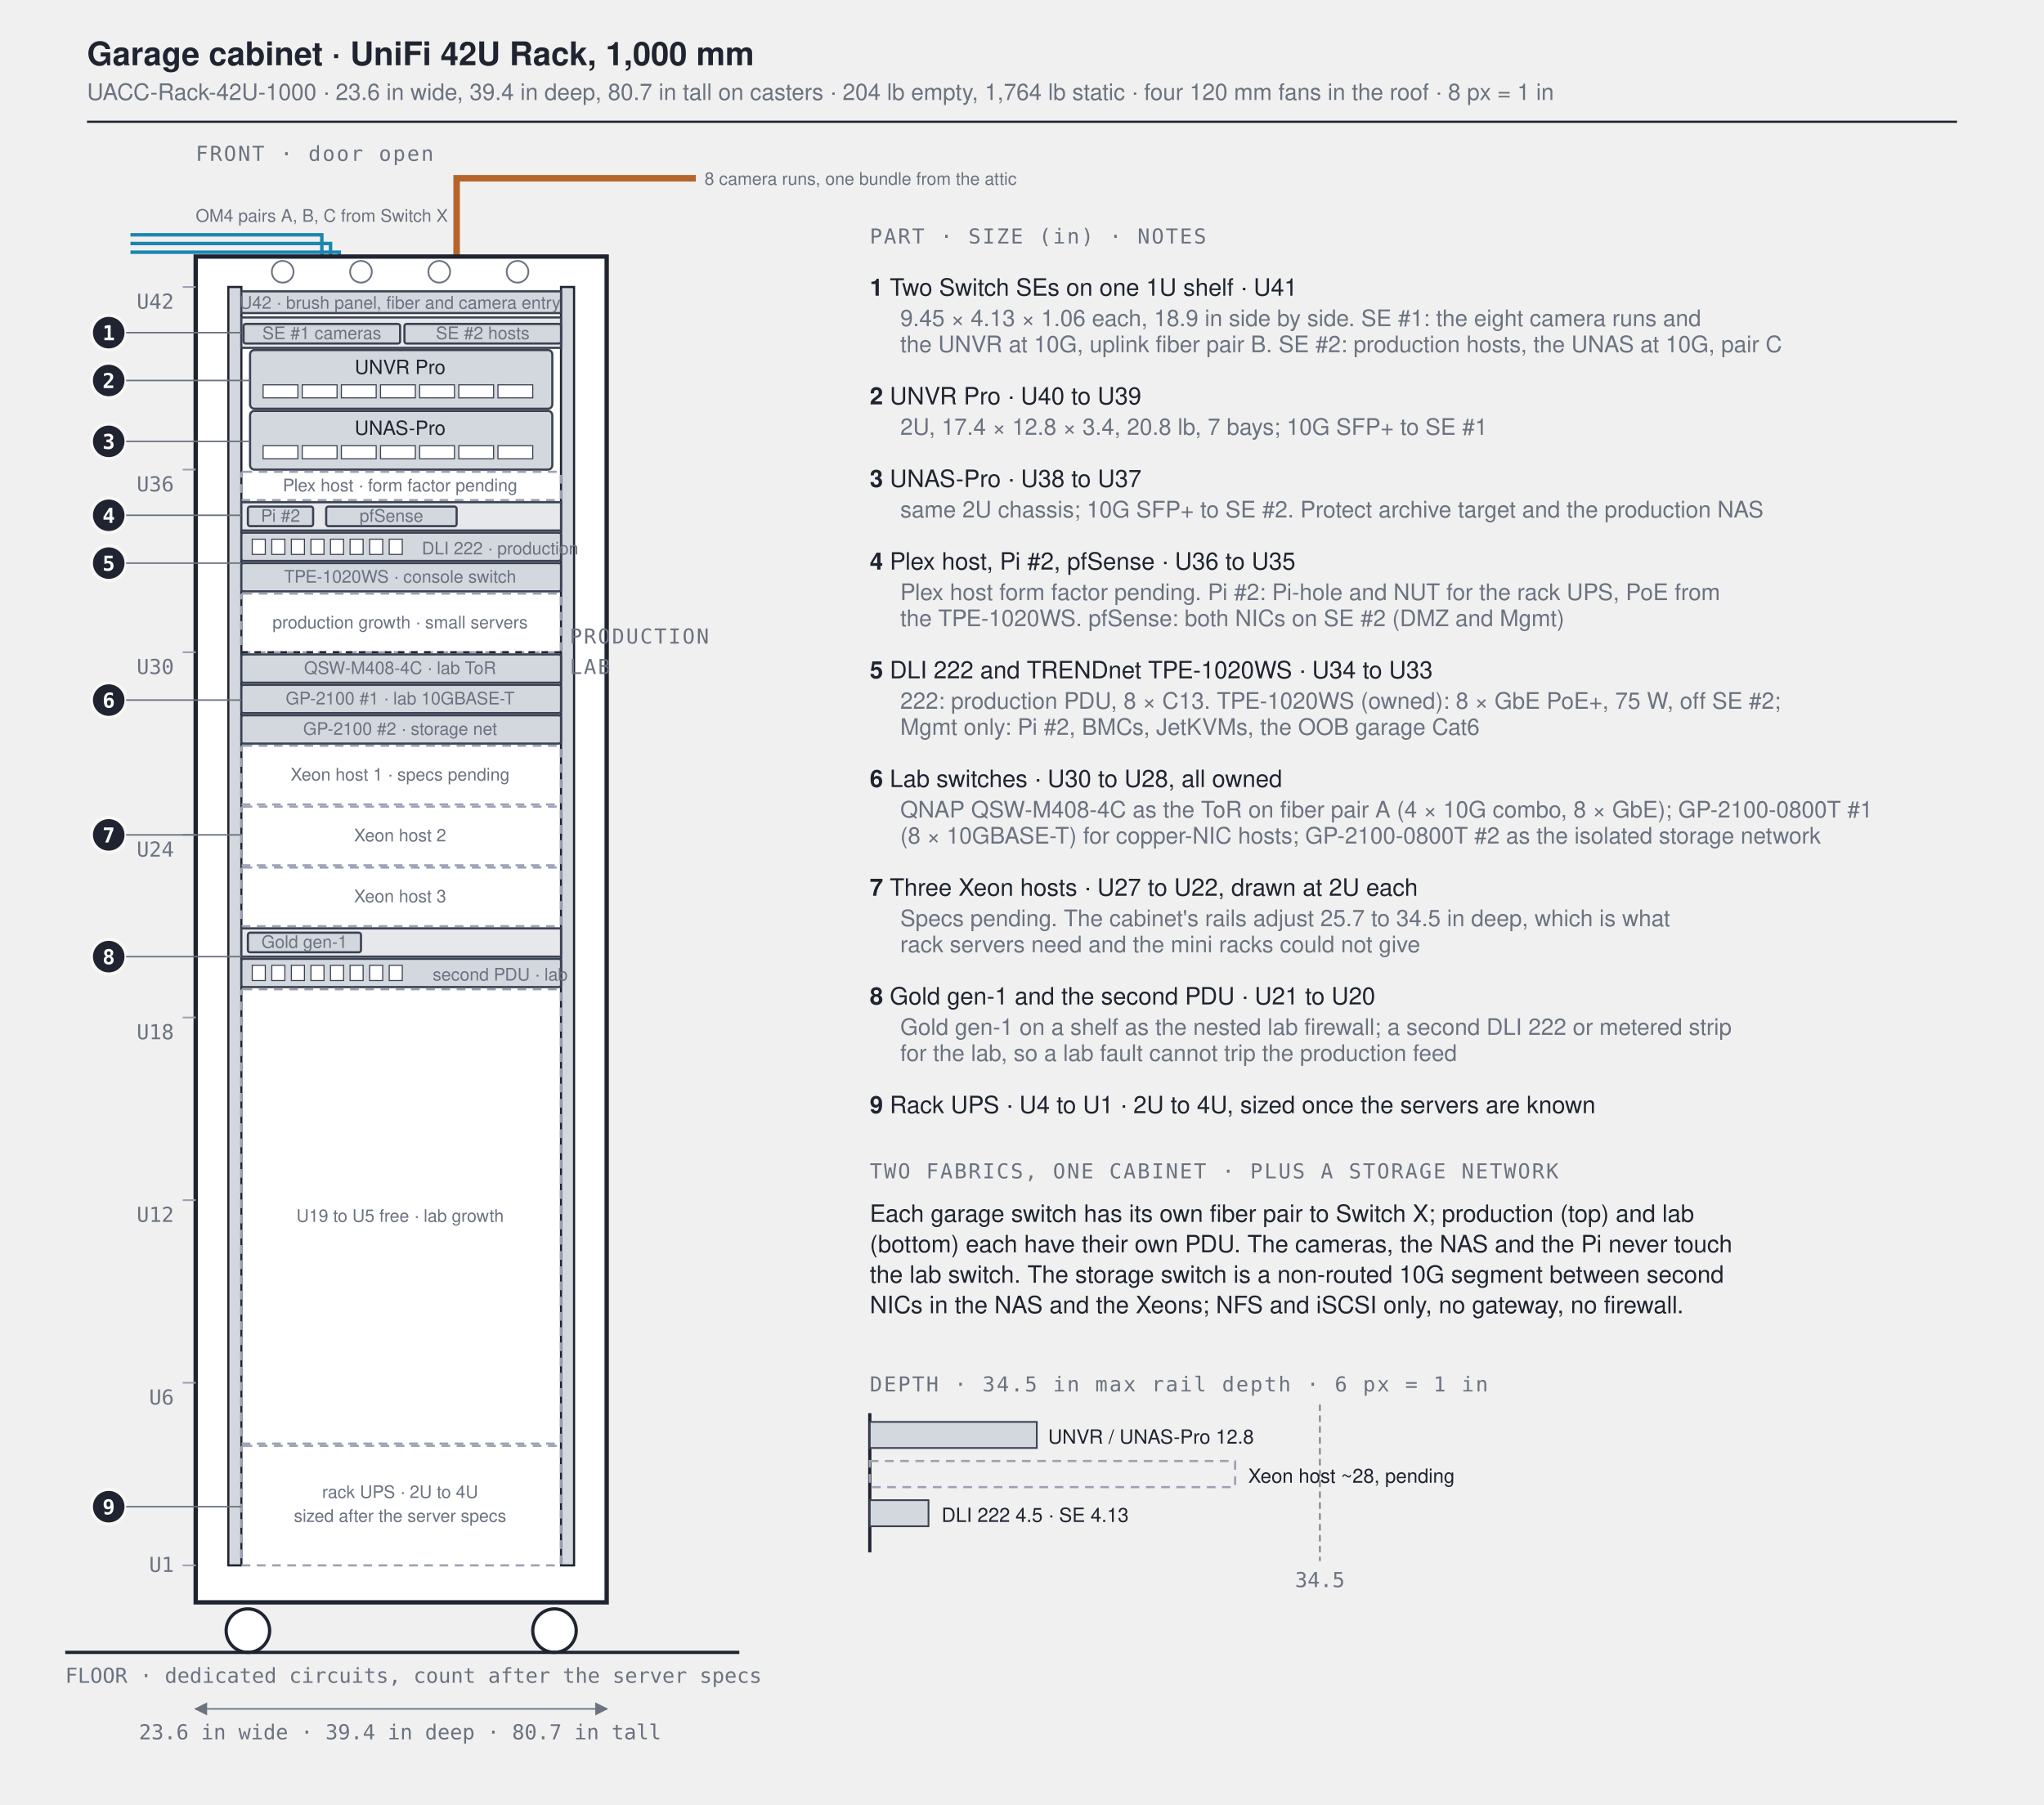
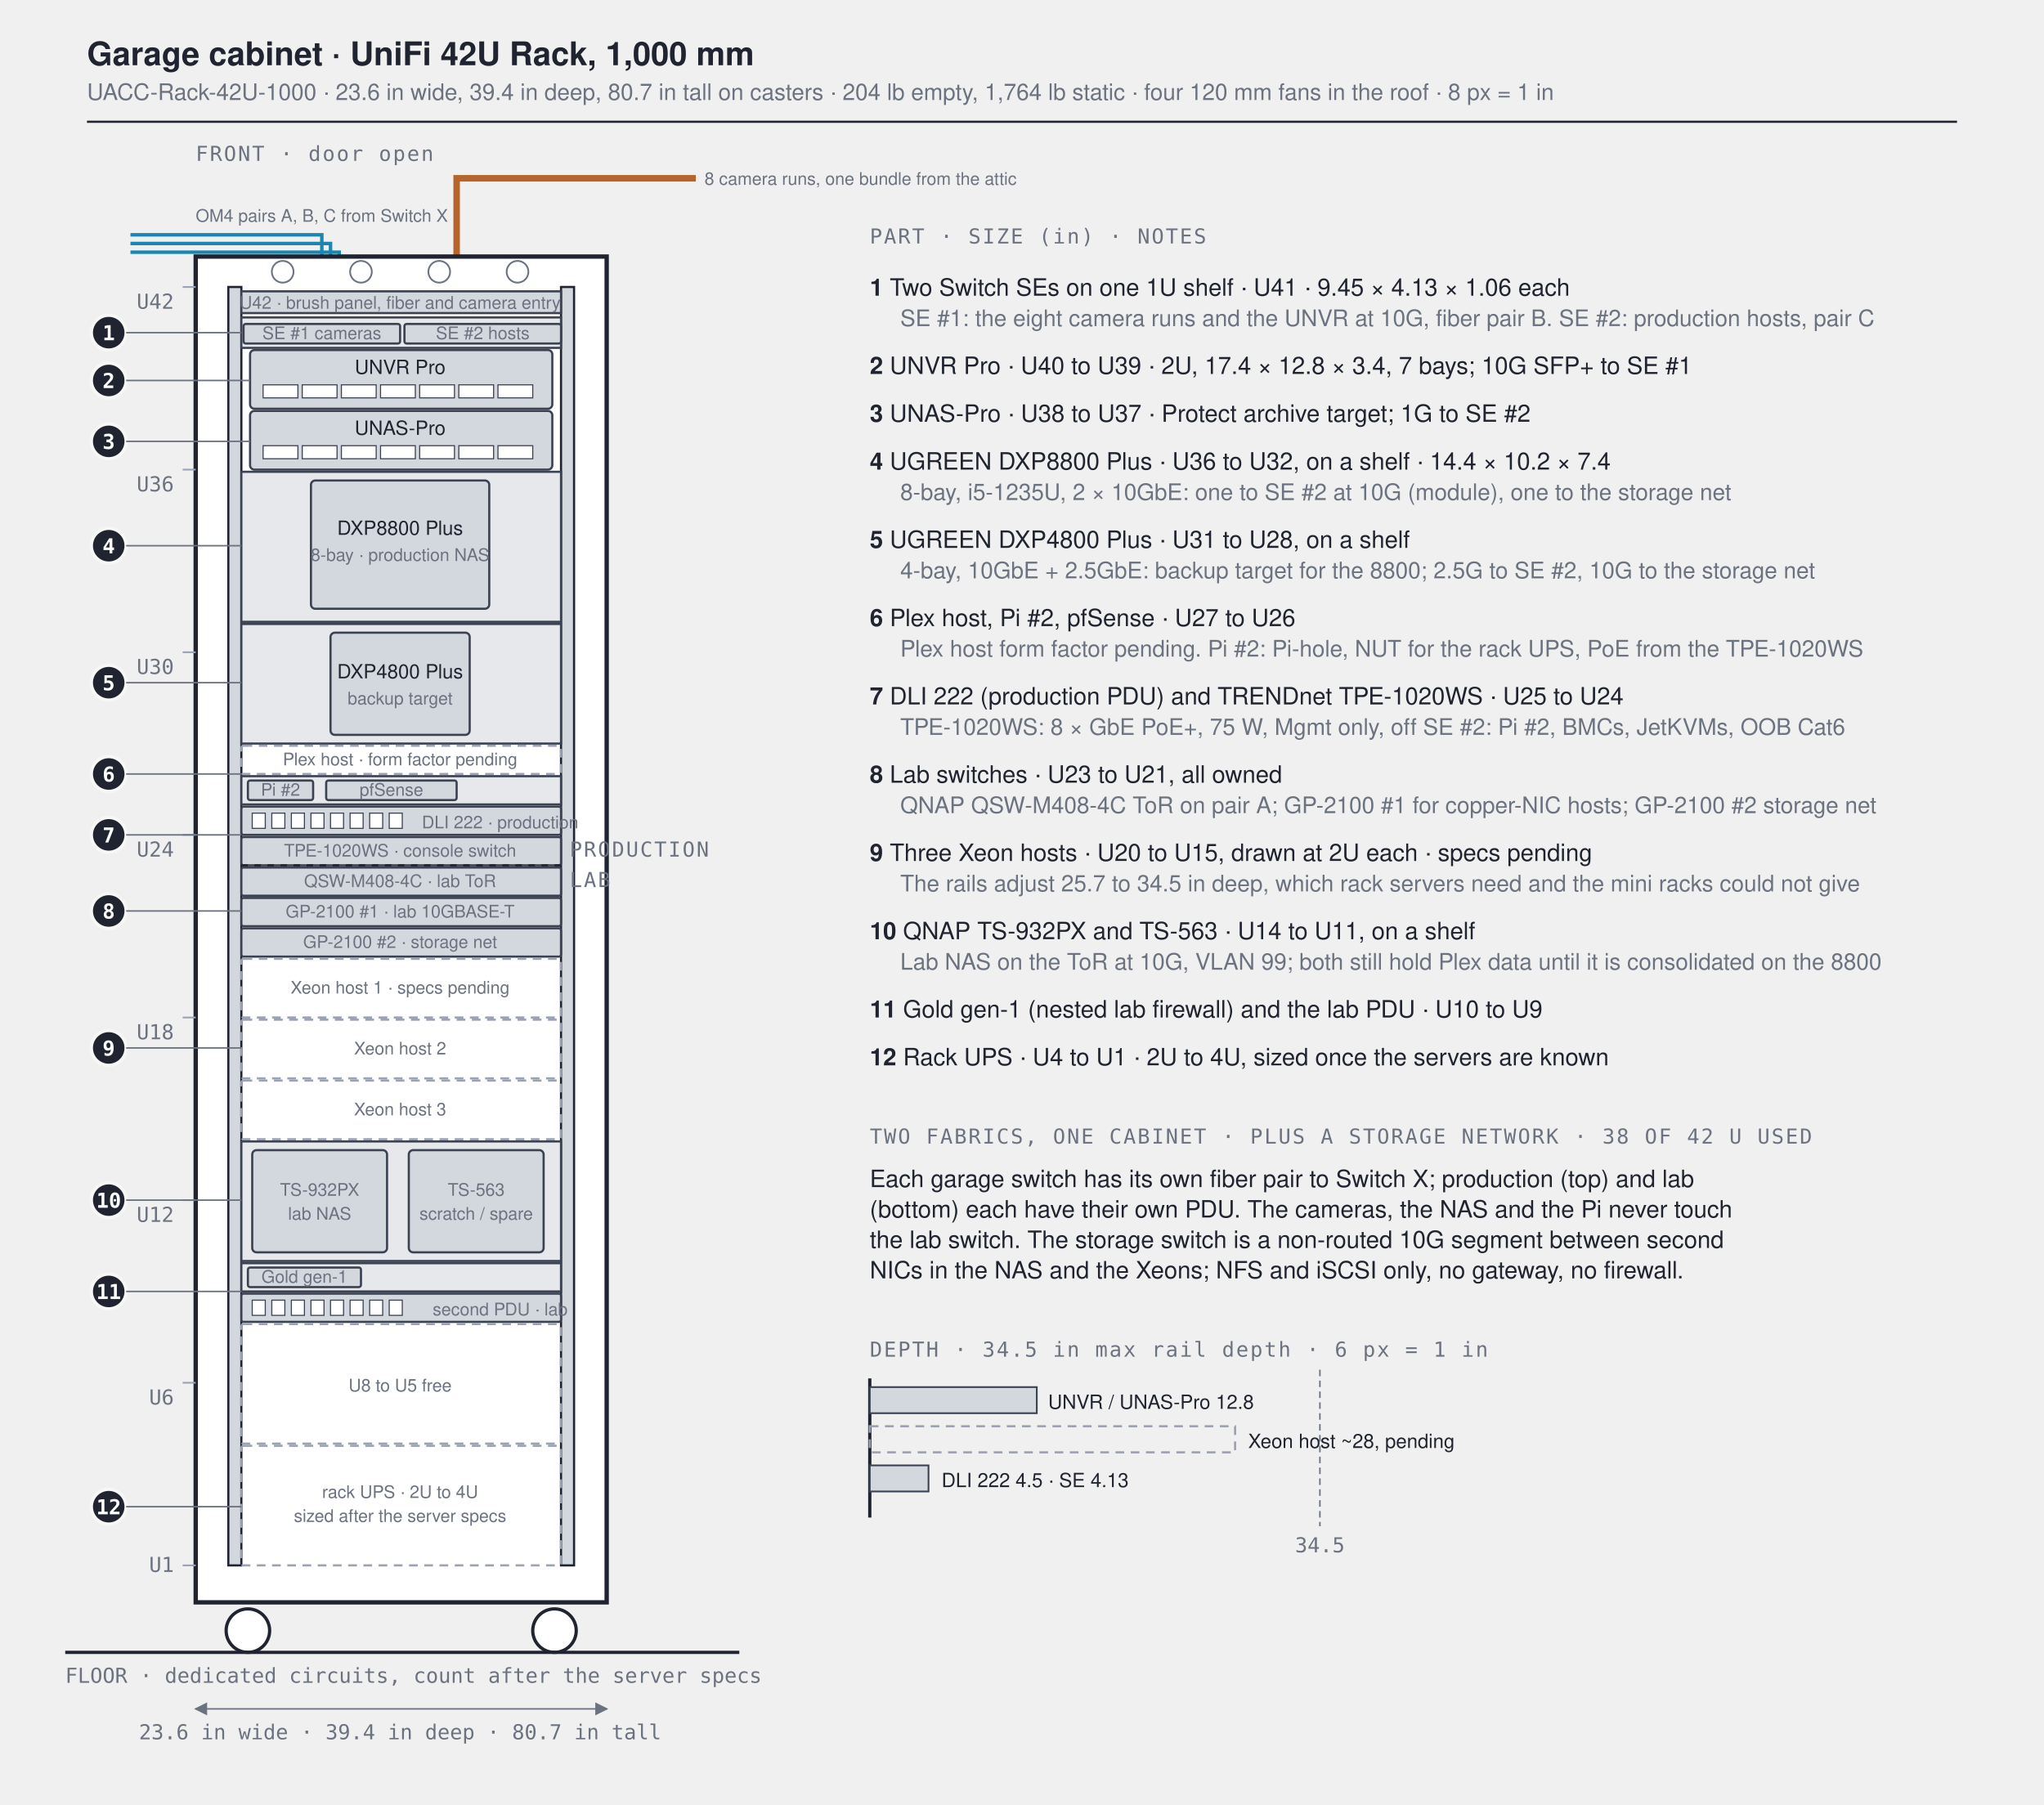
- <svg xmlns="http://www.w3.org/2000/svg" viewBox="0 0 940 830" style="background:#f7f7f5" role="img" aria-label="Shop drawing of the garage cabinet: a UniFi 42U 1,000 mm rack holding two fabrics. Production at the top: both Switch SEs on one shelf, the UNVR Pro, the UNAS-Pro, the Plex host, a Raspberry Pi and the pfSense box, and a DLI 222 PDU. Lab below: the owned QNAP and GiGaPlus lab switches, a storage switch, three Xeon servers, the Gold gen-1 and a second PDU. A rack UPS at the base. Three fiber pairs from the closet and the eight camera runs from the attic enter at the top.">
+ <svg xmlns="http://www.w3.org/2000/svg" viewBox="0 0 940 830" style="background:#f7f7f5" role="img" aria-label="Shop drawing of the garage cabinet: a UniFi 42U 1,000 mm rack holding two fabrics. Production at the top: both Switch SEs on one shelf, the UNVR Pro, the UNAS-Pro, the UGREEN DXP8800 Plus and DXP4800 Plus NAS units, the Plex host, a Raspberry Pi and the pfSense box, a DLI 222 PDU and the TPE-1020WS console switch. Lab below: the owned QNAP and GiGaPlus lab switches, a storage switch, three Xeon servers, two QNAP lab NAS units, the Gold gen-1 and a second PDU. A rack UPS at the base. Three fiber pairs from the closet and the eight camera runs from the attic enter at the top.">
  <style>
  svg { font-family: -apple-system, "Segoe UI", Helvetica, Arial, sans-serif; }
  .t-title { font-size: 15px; font-weight: 600; fill: #1f2430; }
  .t-sub { font-size: 10.5px; fill: #6b7280; }
  .t-key { font-size: 11px; fill: #1f2430; }
  .t-dim { font-family: ui-monospace, SFMono-Regular, Menlo, Consolas, monospace; font-size: 9.5px; fill: #6b7280; }
  .t-h { font-family: ui-monospace, SFMono-Regular, Menlo, Consolas, monospace; font-size: 9.5px; fill: #6b7280; letter-spacing: 0.08em; }
  .t-in { font-size: 9px; fill: #1f2430; }
  .t-in2 { font-size: 8px; fill: #6b7280; }
  .frame { fill: #ffffff; stroke: #1f2430; stroke-width: 2; }
  .post { fill: #d3d7de; stroke: #1f2430; stroke-width: 1; }
  .part { fill: #e6e8ec; stroke: #3b4252; stroke-width: 1; }
  .part-d { fill: #d3d7de; stroke: #3b4252; stroke-width: 1; }
  .ghost { fill: none; stroke: #9aa2b3; stroke-width: 1; stroke-dasharray: 4 3; }
  .tick { stroke: #9aa2b3; stroke-width: 0.8; }
  .cu { stroke: #b5652b; fill: none; }
  .fb { stroke: #1c86b0; fill: none; }
  .callout circle { fill: #1f2430; stroke: #f7f7f5; stroke-width: 1.5; }
  .callout text { fill: #ffffff; font-family: ui-monospace, Menlo, monospace; font-size: 9.5px; font-weight: 600; text-anchor: middle; }
  .lead { stroke: #6b7280; stroke-width: 0.7; }
  .dl { stroke: #6b7280; stroke-width: 0.7; }
  .depth-bar { fill: #d3d7de; stroke: #3b4252; stroke-width: 0.8; }
  .fan { fill: none; stroke: #6b7280; stroke-width: 0.8; }
</style>
  <defs>
    <marker id="ar" viewBox="0 0 8 8" refX="7" refY="4" markerWidth="6" markerHeight="6" markerUnits="userSpaceOnUse" orient="auto-start-reverse">
      <path d="M0,0 L8,4 L0,8 z" fill="#6b7280" />
    </marker>
  </defs>
  <text x="40" y="30" class="t-title">Garage cabinet · UniFi 42U Rack, 1,000 mm</text>
  <text x="40" y="46" class="t-sub">UACC-Rack-42U-1000 · 23.6 in wide, 39.4 in deep, 80.7 in tall on casters · 204 lb empty, 1,764 lb static · four 120 mm fans in the roof · 8 px = 1 in</text>
  <line x1="40" y1="56" x2="900" y2="56" stroke="#1f2430" stroke-width="1" />
  <g transform="translate(90 118)">
    <text x="0" y="-44" class="t-h">FRONT · door open</text>
    <path d="M-30,-10 L58,-10 L58,10" class="fb" stroke-width="1.6" />
    <path d="M-30,-6 L62,-6 L62,10" class="fb" stroke-width="1.6" />
    <path d="M-30,-2 L66,-2 L66,10" class="fb" stroke-width="1.6" />
    <text x="0" y="-16" class="t-in2">OM4 pairs A, B, C from Switch X</text>
    <path d="M230,-36 L120,-36 L120,10" class="cu" stroke-width="3" />
    <text x="234" y="-33" class="t-in2">8 camera runs, one bundle from the attic</text>
    <rect x="0" y="0" width="189" height="619" class="frame" />
    <g class="fan">
      <circle cx="40" cy="7" r="5" />
      <circle cx="76" cy="7" r="5" />
      <circle cx="112" cy="7" r="5" />
      <circle cx="148" cy="7" r="5" />
    </g>
    <circle cx="24" cy="632" r="10" fill="#ffffff" stroke="#1f2430" stroke-width="1.5" />
    <circle cx="165" cy="632" r="10" fill="#ffffff" stroke="#1f2430" stroke-width="1.5" />
    <rect x="15" y="14" width="6" height="588" class="post" />
    <rect x="168" y="14" width="6" height="588" class="post" />
    <g class="tick">
      <line x1="-6" y1="14" x2="0" y2="14" />
      <line x1="-6" y1="98" x2="0" y2="98" />
      <line x1="-6" y1="182" x2="0" y2="182" />
      <line x1="-6" y1="266" x2="0" y2="266" />
      <line x1="-6" y1="350" x2="0" y2="350" />
      <line x1="-6" y1="434" x2="0" y2="434" />
      <line x1="-6" y1="518" x2="0" y2="518" />
      <line x1="-6" y1="602" x2="0" y2="602" />
    </g>
    <g class="t-dim" text-anchor="end">
      <text x="-10" y="24">U42</text>
      <text x="-10" y="108">U36</text>
      <text x="-10" y="192">U30</text>
      <text x="-10" y="276">U24</text>
      <text x="-10" y="360">U18</text>
      <text x="-10" y="444">U12</text>
      <text x="-10" y="528">U6</text>
      <text x="-10" y="605">U1</text>
    </g>
    <rect x="21" y="16" width="147" height="10" class="part-d" />
    <text x="94" y="24" class="t-in2" text-anchor="middle">U42 · brush panel, fiber and camera entry</text>
    <rect x="21" y="28" width="147" height="14" class="part" />
    <rect x="22" y="31" width="72" height="9" class="part-d" rx="1" />
    <text x="58" y="38" class="t-in2" text-anchor="middle">SE #1 cameras</text>
    <rect x="96" y="31" width="72" height="9" class="part-d" rx="1" />
    <text x="132" y="38" class="t-in2" text-anchor="middle">SE #2 hosts</text>
    <rect x="25" y="43" width="139" height="27" class="part-d" rx="2" />
    <text x="94" y="54" class="t-in" text-anchor="middle">UNVR Pro</text>
    <g fill="#ffffff" stroke="#3b4252" stroke-width="0.5">
      <rect x="31" y="59" width="16" height="6" />
      <rect x="49" y="59" width="16" height="6" />
      <rect x="67" y="59" width="16" height="6" />
      <rect x="85" y="59" width="16" height="6" />
      <rect x="103" y="59" width="16" height="6" />
      <rect x="121" y="59" width="16" height="6" />
      <rect x="139" y="59" width="16" height="6" />
    </g>
    <rect x="25" y="71" width="139" height="27" class="part-d" rx="2" />
    <text x="94" y="82" class="t-in" text-anchor="middle">UNAS-Pro</text>
    <g fill="#ffffff" stroke="#3b4252" stroke-width="0.5">
      <rect x="31" y="87" width="16" height="6" />
      <rect x="49" y="87" width="16" height="6" />
      <rect x="67" y="87" width="16" height="6" />
      <rect x="85" y="87" width="16" height="6" />
      <rect x="103" y="87" width="16" height="6" />
      <rect x="121" y="87" width="16" height="6" />
      <rect x="139" y="87" width="16" height="6" />
    </g>
-     <rect x="21" y="99" width="147" height="13" class="ghost" rx="1" />
-     <text x="94" y="108" class="t-in2" text-anchor="middle">Plex host · form factor pending</text>
-     <rect x="21" y="113" width="147" height="13" class="part" />
-     <rect x="24" y="115" width="30" height="9" class="part-d" rx="1" />
-     <text x="39" y="122" class="t-in2" text-anchor="middle">Pi #2</text>
-     <rect x="60" y="115" width="60" height="9" class="part-d" rx="1" />
-     <text x="90" y="122" class="t-in2" text-anchor="middle">pfSense</text>
-     <rect x="21" y="127" width="147" height="13" class="part-d" rx="1" />
-     <g fill="#ffffff" stroke="#3b4252" stroke-width="0.5">
-       <rect x="26" y="130" width="6" height="7" />
-       <rect x="35" y="130" width="6" height="7" />
-       <rect x="44" y="130" width="6" height="7" />
-       <rect x="53" y="130" width="6" height="7" />
-       <rect x="62" y="130" width="6" height="7" />
-       <rect x="71" y="130" width="6" height="7" />
-       <rect x="80" y="130" width="6" height="7" />
-       <rect x="89" y="130" width="6" height="7" />
-     </g>
-     <text x="140" y="137" class="t-in2" text-anchor="middle">DLI 222 · production</text>
-     <rect x="21" y="141" width="147" height="13" class="part-d" rx="1" />
-     <text x="94" y="150" class="t-in2" text-anchor="middle">TPE-1020WS · console switch</text>
-     <rect x="21" y="155" width="147" height="27" class="ghost" rx="1" />
-     <text x="94" y="171" class="t-in2" text-anchor="middle">production growth · small servers</text>
-     <line x1="21" y1="182" x2="168" y2="182" stroke="#1f2430" stroke-width="1" stroke-dasharray="3 3" />
-     <text x="172" y="178" class="t-h" font-size="8">PRODUCTION</text>
-     <text x="172" y="192" class="t-h" font-size="8">LAB</text>
-     <rect x="21" y="183" width="147" height="13" class="part-d" rx="1" />
-     <text x="94" y="192" class="t-in2" text-anchor="middle">QSW-M408-4C · lab ToR</text>
-     <rect x="21" y="197" width="147" height="13" class="part-d" rx="1" />
-     <text x="94" y="206" class="t-in2" text-anchor="middle">GP-2100 #1 · lab 10GBASE-T</text>
-     <rect x="21" y="211" width="147" height="13" class="part-d" rx="1" />
-     <text x="94" y="220" class="t-in2" text-anchor="middle">GP-2100 #2 · storage net</text>
-     <rect x="21" y="225" width="147" height="27" class="ghost" rx="1" />
-     <text x="94" y="241" class="t-in2" text-anchor="middle">Xeon host 1 · specs pending</text>
-     <rect x="21" y="253" width="147" height="27" class="ghost" rx="1" />
-     <text x="94" y="269" class="t-in2" text-anchor="middle">Xeon host 2</text>
-     <rect x="21" y="281" width="147" height="27" class="ghost" rx="1" />
-     <text x="94" y="297" class="t-in2" text-anchor="middle">Xeon host 3</text>
-     <rect x="21" y="309" width="147" height="13" class="part" />
-     <rect x="24" y="311" width="52" height="9" class="part-d" rx="1" />
-     <text x="50" y="318" class="t-in2" text-anchor="middle">Gold gen-1</text>
-     <rect x="21" y="323" width="147" height="13" class="part-d" rx="1" />
-     <g fill="#ffffff" stroke="#3b4252" stroke-width="0.5">
-       <rect x="26" y="326" width="6" height="7" />
-       <rect x="35" y="326" width="6" height="7" />
-       <rect x="44" y="326" width="6" height="7" />
-       <rect x="53" y="326" width="6" height="7" />
-       <rect x="62" y="326" width="6" height="7" />
-       <rect x="71" y="326" width="6" height="7" />
-       <rect x="80" y="326" width="6" height="7" />
-       <rect x="89" y="326" width="6" height="7" />
-     </g>
-     <text x="140" y="333" class="t-in2" text-anchor="middle">second PDU · lab</text>
-     <rect x="21" y="337" width="147" height="209" class="ghost" rx="1" />
-     <text x="94" y="444" class="t-in2" text-anchor="middle">U19 to U5 free · lab growth</text>
+     <rect x="21" y="99" width="147" height="69" class="part" />
+     <rect x="53" y="103" width="82" height="59" class="part-d" rx="2" />
+     <text x="94" y="128" class="t-in" text-anchor="middle">DXP8800 Plus</text>
+     <text x="94" y="140" class="t-in2" text-anchor="middle">8-bay · production NAS</text>
+     <rect x="21" y="169" width="147" height="55" class="part" />
+     <rect x="62" y="173" width="64" height="47" class="part-d" rx="2" />
+     <text x="94" y="194" class="t-in" text-anchor="middle">DXP4800 Plus</text>
+     <text x="94" y="206" class="t-in2" text-anchor="middle">backup target</text>
+     <rect x="21" y="225" width="147" height="13" class="ghost" rx="1" />
+     <text x="94" y="234" class="t-in2" text-anchor="middle">Plex host · form factor pending</text>
+     <rect x="21" y="239" width="147" height="13" class="part" />
+     <rect x="24" y="241" width="30" height="9" class="part-d" rx="1" />
+     <text x="39" y="248" class="t-in2" text-anchor="middle">Pi #2</text>
+     <rect x="60" y="241" width="60" height="9" class="part-d" rx="1" />
+     <text x="90" y="248" class="t-in2" text-anchor="middle">pfSense</text>
+     <rect x="21" y="253" width="147" height="13" class="part-d" rx="1" />
+     <g fill="#ffffff" stroke="#3b4252" stroke-width="0.5">
+       <rect x="26" y="256" width="6" height="7" />
+       <rect x="35" y="256" width="6" height="7" />
+       <rect x="44" y="256" width="6" height="7" />
+       <rect x="53" y="256" width="6" height="7" />
+       <rect x="62" y="256" width="6" height="7" />
+       <rect x="71" y="256" width="6" height="7" />
+       <rect x="80" y="256" width="6" height="7" />
+       <rect x="89" y="256" width="6" height="7" />
+     </g>
+     <text x="140" y="263" class="t-in2" text-anchor="middle">DLI 222 · production</text>
+     <rect x="21" y="267" width="147" height="13" class="part-d" rx="1" />
+     <text x="94" y="276" class="t-in2" text-anchor="middle">TPE-1020WS · console switch</text>
+     <line x1="21" y1="280" x2="168" y2="280" stroke="#1f2430" stroke-width="1" stroke-dasharray="3 3" />
+     <text x="172" y="276" class="t-h" font-size="8">PRODUCTION</text>
+     <text x="172" y="290" class="t-h" font-size="8">LAB</text>
+     <rect x="21" y="281" width="147" height="13" class="part-d" rx="1" />
+     <text x="94" y="290" class="t-in2" text-anchor="middle">QSW-M408-4C · lab ToR</text>
+     <rect x="21" y="295" width="147" height="13" class="part-d" rx="1" />
+     <text x="94" y="304" class="t-in2" text-anchor="middle">GP-2100 #1 · lab 10GBASE-T</text>
+     <rect x="21" y="309" width="147" height="13" class="part-d" rx="1" />
+     <text x="94" y="318" class="t-in2" text-anchor="middle">GP-2100 #2 · storage net</text>
+     <rect x="21" y="323" width="147" height="27" class="ghost" rx="1" />
+     <text x="94" y="339" class="t-in2" text-anchor="middle">Xeon host 1 · specs pending</text>
+     <rect x="21" y="351" width="147" height="27" class="ghost" rx="1" />
+     <text x="94" y="367" class="t-in2" text-anchor="middle">Xeon host 2</text>
+     <rect x="21" y="379" width="147" height="27" class="ghost" rx="1" />
+     <text x="94" y="395" class="t-in2" text-anchor="middle">Xeon host 3</text>
+     <rect x="21" y="407" width="147" height="55" class="part" />
+     <rect x="26" y="411" width="62" height="47" class="part-d" rx="2" />
+     <text x="57" y="432" class="t-in2" text-anchor="middle">TS-932PX</text>
+     <text x="57" y="443" class="t-in2" text-anchor="middle">lab NAS</text>
+     <rect x="98" y="411" width="62" height="47" class="part-d" rx="2" />
+     <text x="129" y="432" class="t-in2" text-anchor="middle">TS-563</text>
+     <text x="129" y="443" class="t-in2" text-anchor="middle">scratch / spare</text>
+     <rect x="21" y="463" width="147" height="13" class="part" />
+     <rect x="24" y="465" width="52" height="9" class="part-d" rx="1" />
+     <text x="50" y="472" class="t-in2" text-anchor="middle">Gold gen-1</text>
+     <rect x="21" y="477" width="147" height="13" class="part-d" rx="1" />
+     <g fill="#ffffff" stroke="#3b4252" stroke-width="0.5">
+       <rect x="26" y="480" width="6" height="7" />
+       <rect x="35" y="480" width="6" height="7" />
+       <rect x="44" y="480" width="6" height="7" />
+       <rect x="53" y="480" width="6" height="7" />
+       <rect x="62" y="480" width="6" height="7" />
+       <rect x="71" y="480" width="6" height="7" />
+       <rect x="80" y="480" width="6" height="7" />
+       <rect x="89" y="480" width="6" height="7" />
+     </g>
+     <text x="140" y="487" class="t-in2" text-anchor="middle">second PDU · lab</text>
+     <rect x="21" y="491" width="147" height="55" class="ghost" rx="1" />
+     <text x="94" y="522" class="t-in2" text-anchor="middle">U8 to U5 free</text>
    <rect x="21" y="547" width="147" height="55" class="ghost" rx="1" />
    <text x="94" y="571" class="t-in2" text-anchor="middle">rack UPS · 2U to 4U</text>
    <text x="94" y="582" class="t-in2" text-anchor="middle">sized after the server specs</text>
    <g class="callout">
      <circle cx="-40" cy="35" r="8" />
      <text x="-40" y="38.5">1</text>
      <circle cx="-40" cy="57" r="8" />
      <text x="-40" y="60.5">2</text>
      <circle cx="-40" cy="85" r="8" />
      <text x="-40" y="88.5">3</text>
-       <circle cx="-40" cy="119" r="8" />
-       <text x="-40" y="122.5">4</text>
-       <circle cx="-40" cy="141" r="8" />
-       <text x="-40" y="144.5">5</text>
-       <circle cx="-40" cy="204" r="8" />
-       <text x="-40" y="207.5">6</text>
+       <circle cx="-40" cy="133" r="8" />
+       <text x="-40" y="136.5">4</text>
+       <circle cx="-40" cy="196" r="8" />
+       <text x="-40" y="199.5">5</text>
+       <circle cx="-40" cy="238" r="8" />
+       <text x="-40" y="241.5">6</text>
      <circle cx="-40" cy="266" r="8" />
      <text x="-40" y="269.5">7</text>
-       <circle cx="-40" cy="322" r="8" />
-       <text x="-40" y="325.5">8</text>
+       <circle cx="-40" cy="301" r="8" />
+       <text x="-40" y="304.5">8</text>
+       <circle cx="-40" cy="364" r="8" />
+       <text x="-40" y="367.5">9</text>
+       <circle cx="-40" cy="434" r="8" />
+       <text x="-40" y="437.5">10</text>
+       <circle cx="-40" cy="476" r="8" />
+       <text x="-40" y="479.5">11</text>
      <circle cx="-40" cy="575" r="8" />
-       <text x="-40" y="578.5">9</text>
+       <text x="-40" y="578.5">12</text>
    </g>
    <g class="lead">
      <line x1="-32" y1="35" x2="21" y2="35" />
      <line x1="-32" y1="57" x2="25" y2="57" />
      <line x1="-32" y1="85" x2="25" y2="85" />
-       <line x1="-32" y1="119" x2="21" y2="119" />
-       <line x1="-32" y1="141" x2="21" y2="141" />
-       <line x1="-32" y1="204" x2="21" y2="204" />
+       <line x1="-32" y1="133" x2="21" y2="133" />
+       <line x1="-32" y1="196" x2="21" y2="196" />
+       <line x1="-32" y1="238" x2="21" y2="238" />
      <line x1="-32" y1="266" x2="21" y2="266" />
-       <line x1="-32" y1="322" x2="21" y2="322" />
+       <line x1="-32" y1="301" x2="21" y2="301" />
+       <line x1="-32" y1="364" x2="21" y2="364" />
+       <line x1="-32" y1="434" x2="21" y2="434" />
+       <line x1="-32" y1="476" x2="21" y2="476" />
      <line x1="-32" y1="575" x2="21" y2="575" />
    </g>
    <line x1="-60" y1="642" x2="250" y2="642" stroke="#1f2430" stroke-width="1.5" />
    <text x="-60" y="656" class="t-dim">FLOOR · dedicated circuits, count after the server specs</text>
    <line x1="0" y1="668" x2="189" y2="668" class="dl" marker-start="url(#ar)" marker-end="url(#ar)" />
    <text x="94" y="682" class="t-dim" text-anchor="middle">23.6 in wide · 39.4 in deep · 80.7 in tall</text>
  </g>
  <g transform="translate(400 112)">
    <text x="0" y="0" class="t-h">PART · SIZE (in) · NOTES</text>
    <text x="0" y="24" class="t-key">
-       <tspan font-weight="600">1</tspan>  Two Switch SEs on one 1U shelf · U41</text>
-     <text x="14" y="38" class="t-sub">9.45 × 4.13 × 1.06 each, 18.9 in side by side. SE #1: the eight camera runs and</text>
-     <text x="14" y="50" class="t-sub">the UNVR at 10G, uplink fiber pair B. SE #2: production hosts, the UNAS at 10G, pair C</text>
-     <text x="0" y="74" class="t-key">
-       <tspan font-weight="600">2</tspan>  UNVR Pro · U40 to U39</text>
-     <text x="14" y="88" class="t-sub">2U, 17.4 × 12.8 × 3.4, 20.8 lb, 7 bays; 10G SFP+ to SE #1</text>
-     <text x="0" y="112" class="t-key">
-       <tspan font-weight="600">3</tspan>  UNAS-Pro · U38 to U37</text>
-     <text x="14" y="126" class="t-sub">same 2U chassis; 10G SFP+ to SE #2. Protect archive target and the production NAS</text>
-     <text x="0" y="150" class="t-key">
-       <tspan font-weight="600">4</tspan>  Plex host, Pi #2, pfSense · U36 to U35</text>
-     <text x="14" y="164" class="t-sub">Plex host form factor pending. Pi #2: Pi-hole and NUT for the rack UPS, PoE from</text>
-     <text x="14" y="176" class="t-sub">the TPE-1020WS. pfSense: both NICs on SE #2 (DMZ and Mgmt)</text>
-     <text x="0" y="200" class="t-key">
-       <tspan font-weight="600">5</tspan>  DLI 222 and TRENDnet TPE-1020WS · U34 to U33</text>
-     <text x="14" y="214" class="t-sub">222: production PDU, 8 × C13. TPE-1020WS (owned): 8 × GbE PoE+, 75 W, off SE #2;</text>
-     <text x="14" y="226" class="t-sub">Mgmt only: Pi #2, BMCs, JetKVMs, the OOB garage Cat6</text>
-     <text x="0" y="250" class="t-key">
-       <tspan font-weight="600">6</tspan>  Lab switches · U30 to U28, all owned</text>
-     <text x="14" y="264" class="t-sub">QNAP QSW-M408-4C as the ToR on fiber pair A (4 × 10G combo, 8 × GbE); GP-2100-0800T #1</text>
-     <text x="14" y="276" class="t-sub">(8 × 10GBASE-T) for copper-NIC hosts; GP-2100-0800T #2 as the isolated storage network</text>
-     <text x="0" y="300" class="t-key">
-       <tspan font-weight="600">7</tspan>  Three Xeon hosts · U27 to U22, drawn at 2U each</text>
-     <text x="14" y="314" class="t-sub">Specs pending. The cabinet's rails adjust 25.7 to 34.5 in deep, which is what</text>
-     <text x="14" y="326" class="t-sub">rack servers need and the mini racks could not give</text>
-     <text x="0" y="350" class="t-key">
-       <tspan font-weight="600">8</tspan>  Gold gen-1 and the second PDU · U21 to U20</text>
-     <text x="14" y="364" class="t-sub">Gold gen-1 on a shelf as the nested lab firewall; a second DLI 222 or metered strip</text>
-     <text x="14" y="376" class="t-sub">for the lab, so a lab fault cannot trip the production feed</text>
-     <text x="0" y="400" class="t-key">
-       <tspan font-weight="600">9</tspan>  Rack UPS · U4 to U1 · 2U to 4U, sized once the servers are known</text>
-     <text x="0" y="430" class="t-h">TWO FABRICS, ONE CABINET · PLUS A STORAGE NETWORK</text>
-     <text x="0" y="450" class="t-key">Each garage switch has its own fiber pair to Switch X; production (top) and lab</text>
-     <text x="0" y="464" class="t-key">(bottom) each have their own PDU. The cameras, the NAS and the Pi never touch</text>
-     <text x="0" y="478" class="t-key">the lab switch. The storage switch is a non-routed 10G segment between second</text>
-     <text x="0" y="492" class="t-key">NICs in the NAS and the Xeons; NFS and iSCSI only, no gateway, no firewall.</text>
-     <text x="0" y="528" class="t-h">DEPTH · 34.5 in max rail depth · 6 px = 1 in</text>
-     <g transform="translate(0 538)">
+       <tspan font-weight="600">1</tspan>  Two Switch SEs on one 1U shelf · U41 · 9.45 × 4.13 × 1.06 each</text>
+     <text x="14" y="38" class="t-sub">SE #1: the eight camera runs and the UNVR at 10G, fiber pair B. SE #2: production hosts, pair C</text>
+     <text x="0" y="60" class="t-key">
+       <tspan font-weight="600">2</tspan>  UNVR Pro · U40 to U39 · 2U, 17.4 × 12.8 × 3.4, 7 bays; 10G SFP+ to SE #1</text>
+     <text x="0" y="82" class="t-key">
+       <tspan font-weight="600">3</tspan>  UNAS-Pro · U38 to U37 · Protect archive target; 1G to SE #2</text>
+     <text x="0" y="104" class="t-key">
+       <tspan font-weight="600">4</tspan>  UGREEN DXP8800 Plus · U36 to U32, on a shelf · 14.4 × 10.2 × 7.4</text>
+     <text x="14" y="118" class="t-sub">8-bay, i5-1235U, 2 × 10GbE: one to SE #2 at 10G (module), one to the storage net</text>
+     <text x="0" y="140" class="t-key">
+       <tspan font-weight="600">5</tspan>  UGREEN DXP4800 Plus · U31 to U28, on a shelf</text>
+     <text x="14" y="154" class="t-sub">4-bay, 10GbE + 2.5GbE: backup target for the 8800; 2.5G to SE #2, 10G to the storage net</text>
+     <text x="0" y="176" class="t-key">
+       <tspan font-weight="600">6</tspan>  Plex host, Pi #2, pfSense · U27 to U26</text>
+     <text x="14" y="190" class="t-sub">Plex host form factor pending. Pi #2: Pi-hole, NUT for the rack UPS, PoE from the TPE-1020WS</text>
+     <text x="0" y="212" class="t-key">
+       <tspan font-weight="600">7</tspan>  DLI 222 (production PDU) and TRENDnet TPE-1020WS · U25 to U24</text>
+     <text x="14" y="226" class="t-sub">TPE-1020WS: 8 × GbE PoE+, 75 W, Mgmt only, off SE #2: Pi #2, BMCs, JetKVMs, OOB Cat6</text>
+     <text x="0" y="248" class="t-key">
+       <tspan font-weight="600">8</tspan>  Lab switches · U23 to U21, all owned</text>
+     <text x="14" y="262" class="t-sub">QNAP QSW-M408-4C ToR on pair A; GP-2100 #1 for copper-NIC hosts; GP-2100 #2 storage net</text>
+     <text x="0" y="284" class="t-key">
+       <tspan font-weight="600">9</tspan>  Three Xeon hosts · U20 to U15, drawn at 2U each · specs pending</text>
+     <text x="14" y="298" class="t-sub">The rails adjust 25.7 to 34.5 in deep, which rack servers need and the mini racks could not give</text>
+     <text x="0" y="320" class="t-key">
+       <tspan font-weight="600">10</tspan>  QNAP TS-932PX and TS-563 · U14 to U11, on a shelf</text>
+     <text x="14" y="334" class="t-sub">Lab NAS on the ToR at 10G, VLAN 99; both still hold Plex data until it is consolidated on the 8800</text>
+     <text x="0" y="356" class="t-key">
+       <tspan font-weight="600">11</tspan>  Gold gen-1 (nested lab firewall) and the lab PDU · U10 to U9</text>
+     <text x="0" y="378" class="t-key">
+       <tspan font-weight="600">12</tspan>  Rack UPS · U4 to U1 · 2U to 4U, sized once the servers are known</text>
+     <text x="0" y="414" class="t-h">TWO FABRICS, ONE CABINET · PLUS A STORAGE NETWORK · 38 OF 42 U USED</text>
+     <text x="0" y="434" class="t-key">Each garage switch has its own fiber pair to Switch X; production (top) and lab</text>
+     <text x="0" y="448" class="t-key">(bottom) each have their own PDU. The cameras, the NAS and the Pi never touch</text>
+     <text x="0" y="462" class="t-key">the lab switch. The storage switch is a non-routed 10G segment between second</text>
+     <text x="0" y="476" class="t-key">NICs in the NAS and the Xeons; NFS and iSCSI only, no gateway, no firewall.</text>
+     <text x="0" y="512" class="t-h">DEPTH · 34.5 in max rail depth · 6 px = 1 in</text>
+     <g transform="translate(0 522)">
      <line x1="0" y1="0" x2="0" y2="64" stroke="#1f2430" stroke-width="1.5" />
      <line x1="207" y1="-4" x2="207" y2="68" stroke="#6b7280" stroke-width="0.7" stroke-dasharray="3 2" />
      <rect x="0" y="4" width="76.8" height="12" class="depth-bar" />
      <text x="82" y="14" class="t-in">UNVR / UNAS-Pro 12.8</text>
      <rect x="0" y="22" width="168" height="12" class="ghost" />
      <text x="174" y="32" class="t-in">Xeon host ~28, pending</text>
      <rect x="0" y="40" width="27" height="12" class="depth-bar" />
      <text x="33" y="50" class="t-in">DLI 222 4.5 · SE 4.13</text>
      <text x="207" y="80" class="t-dim" text-anchor="middle">34.5</text>
    </g>
  </g>
</svg>
